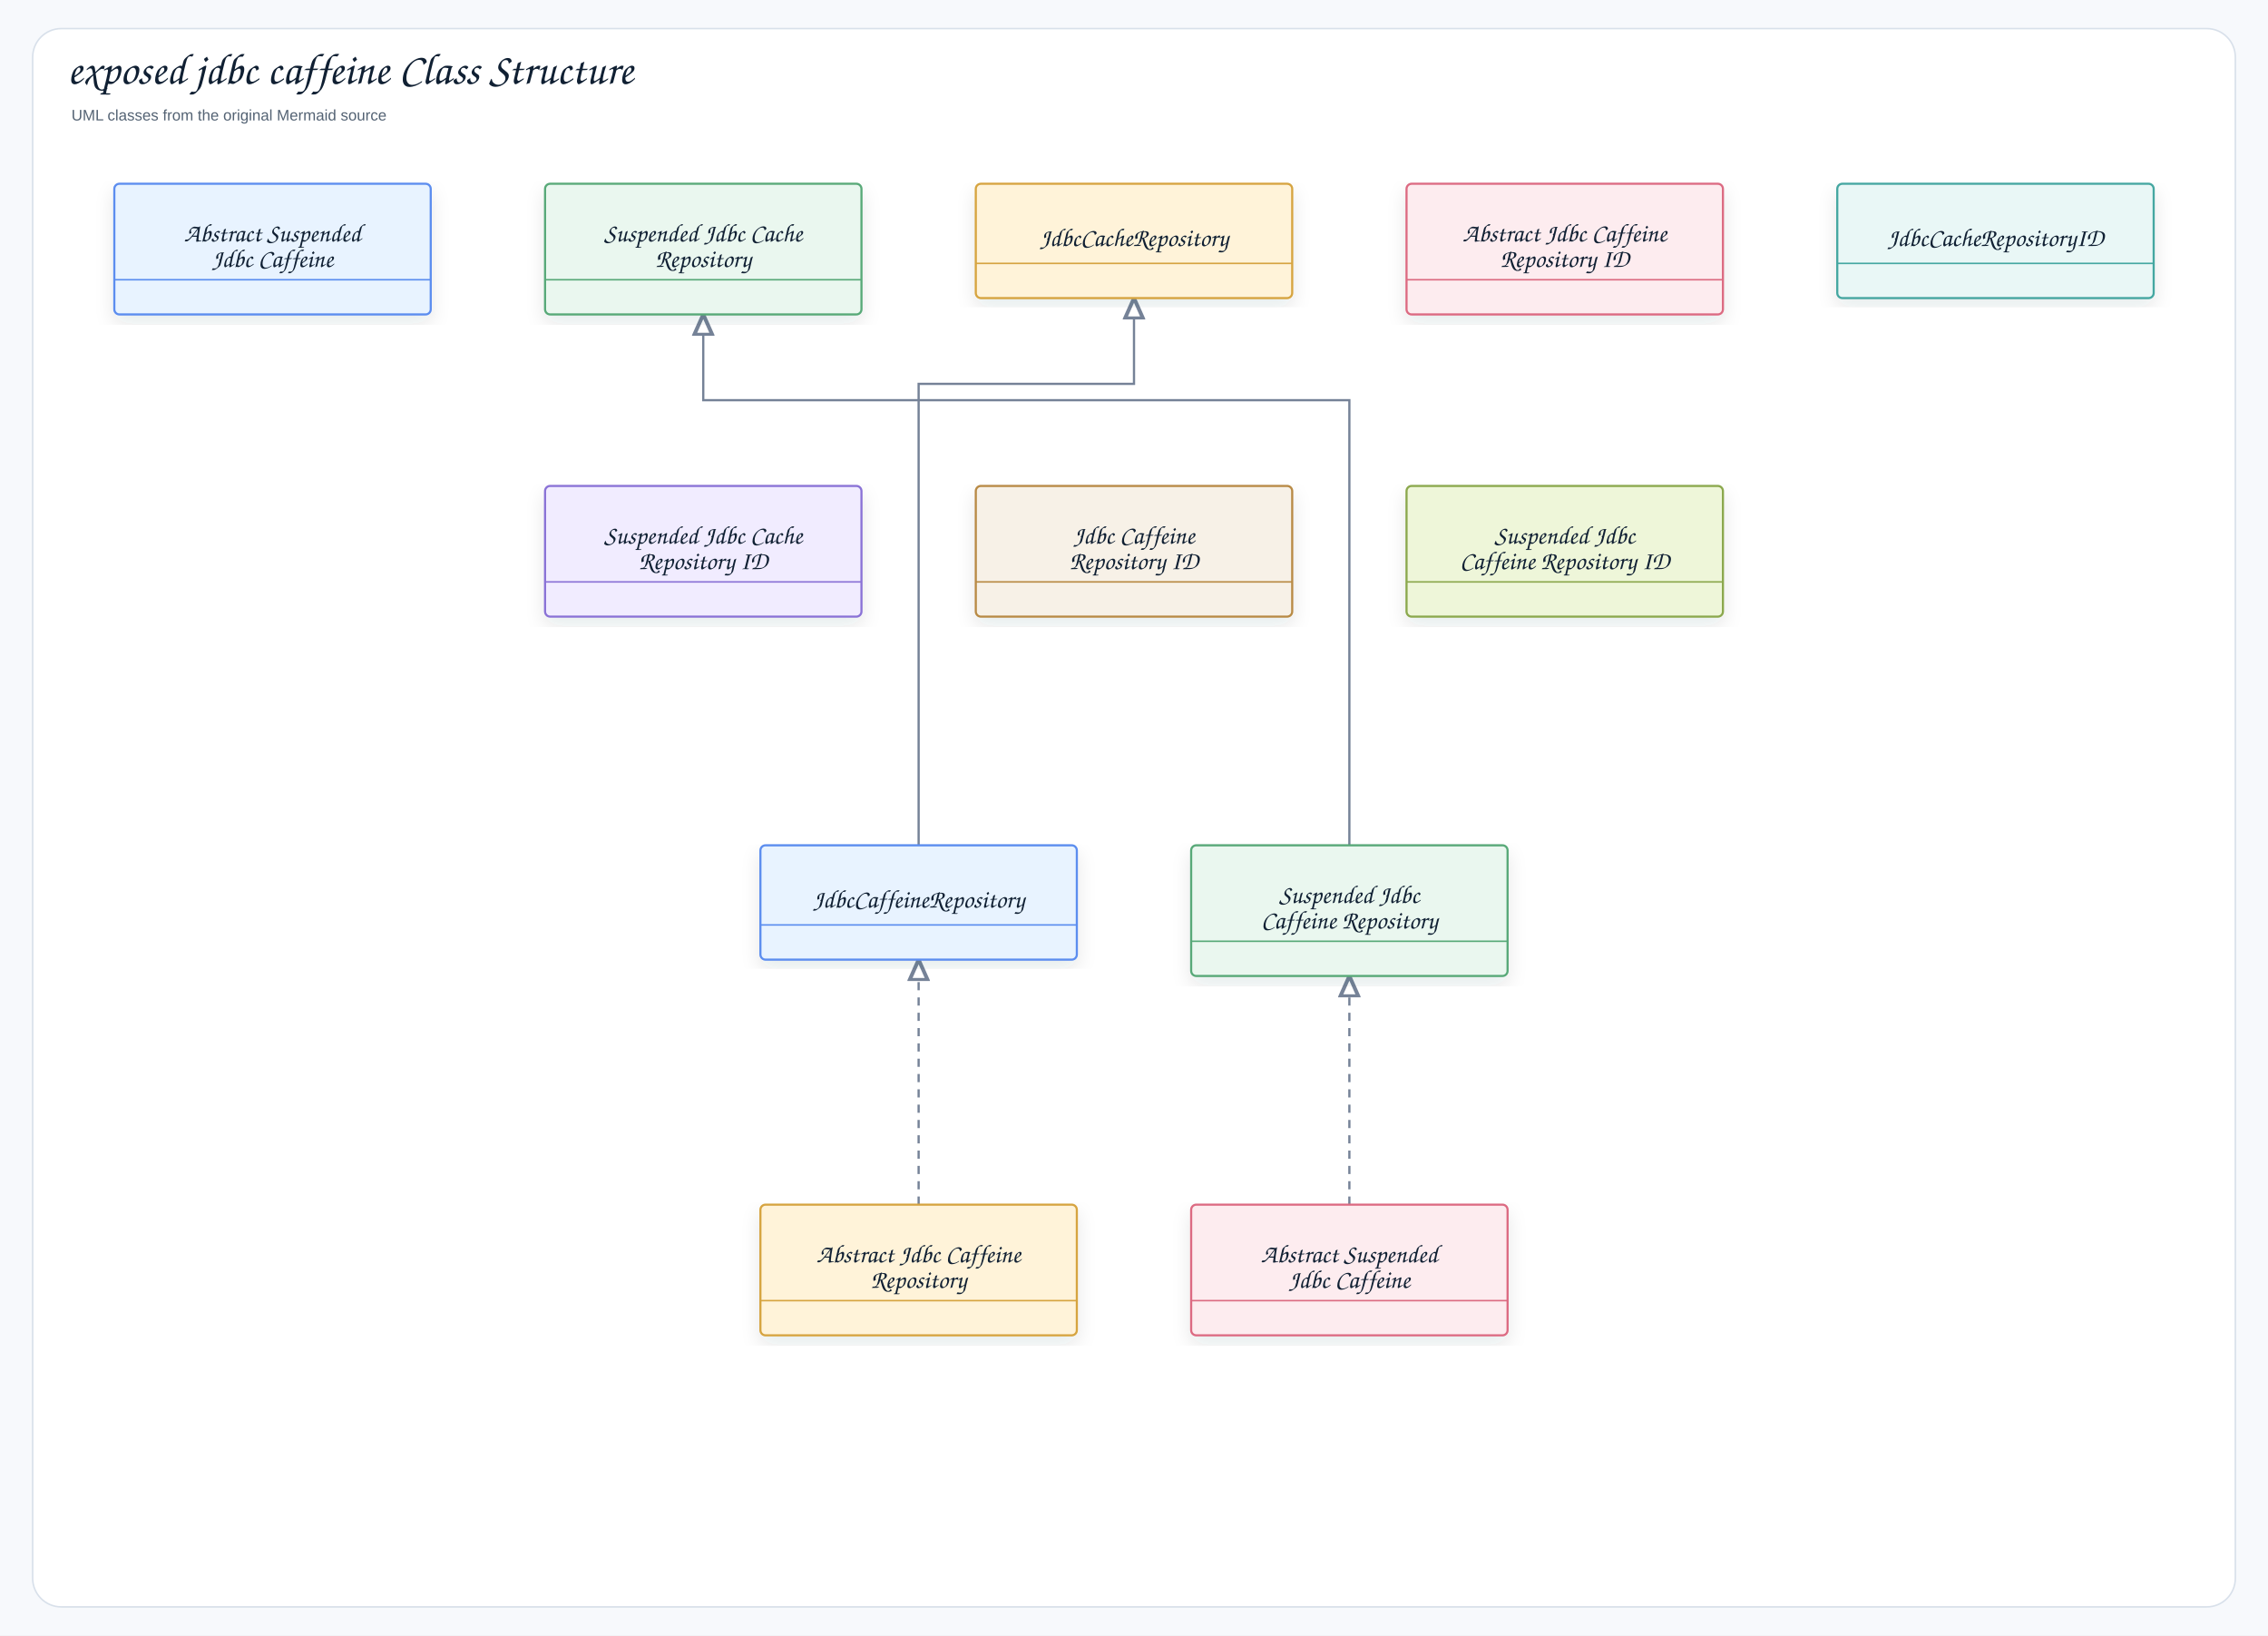
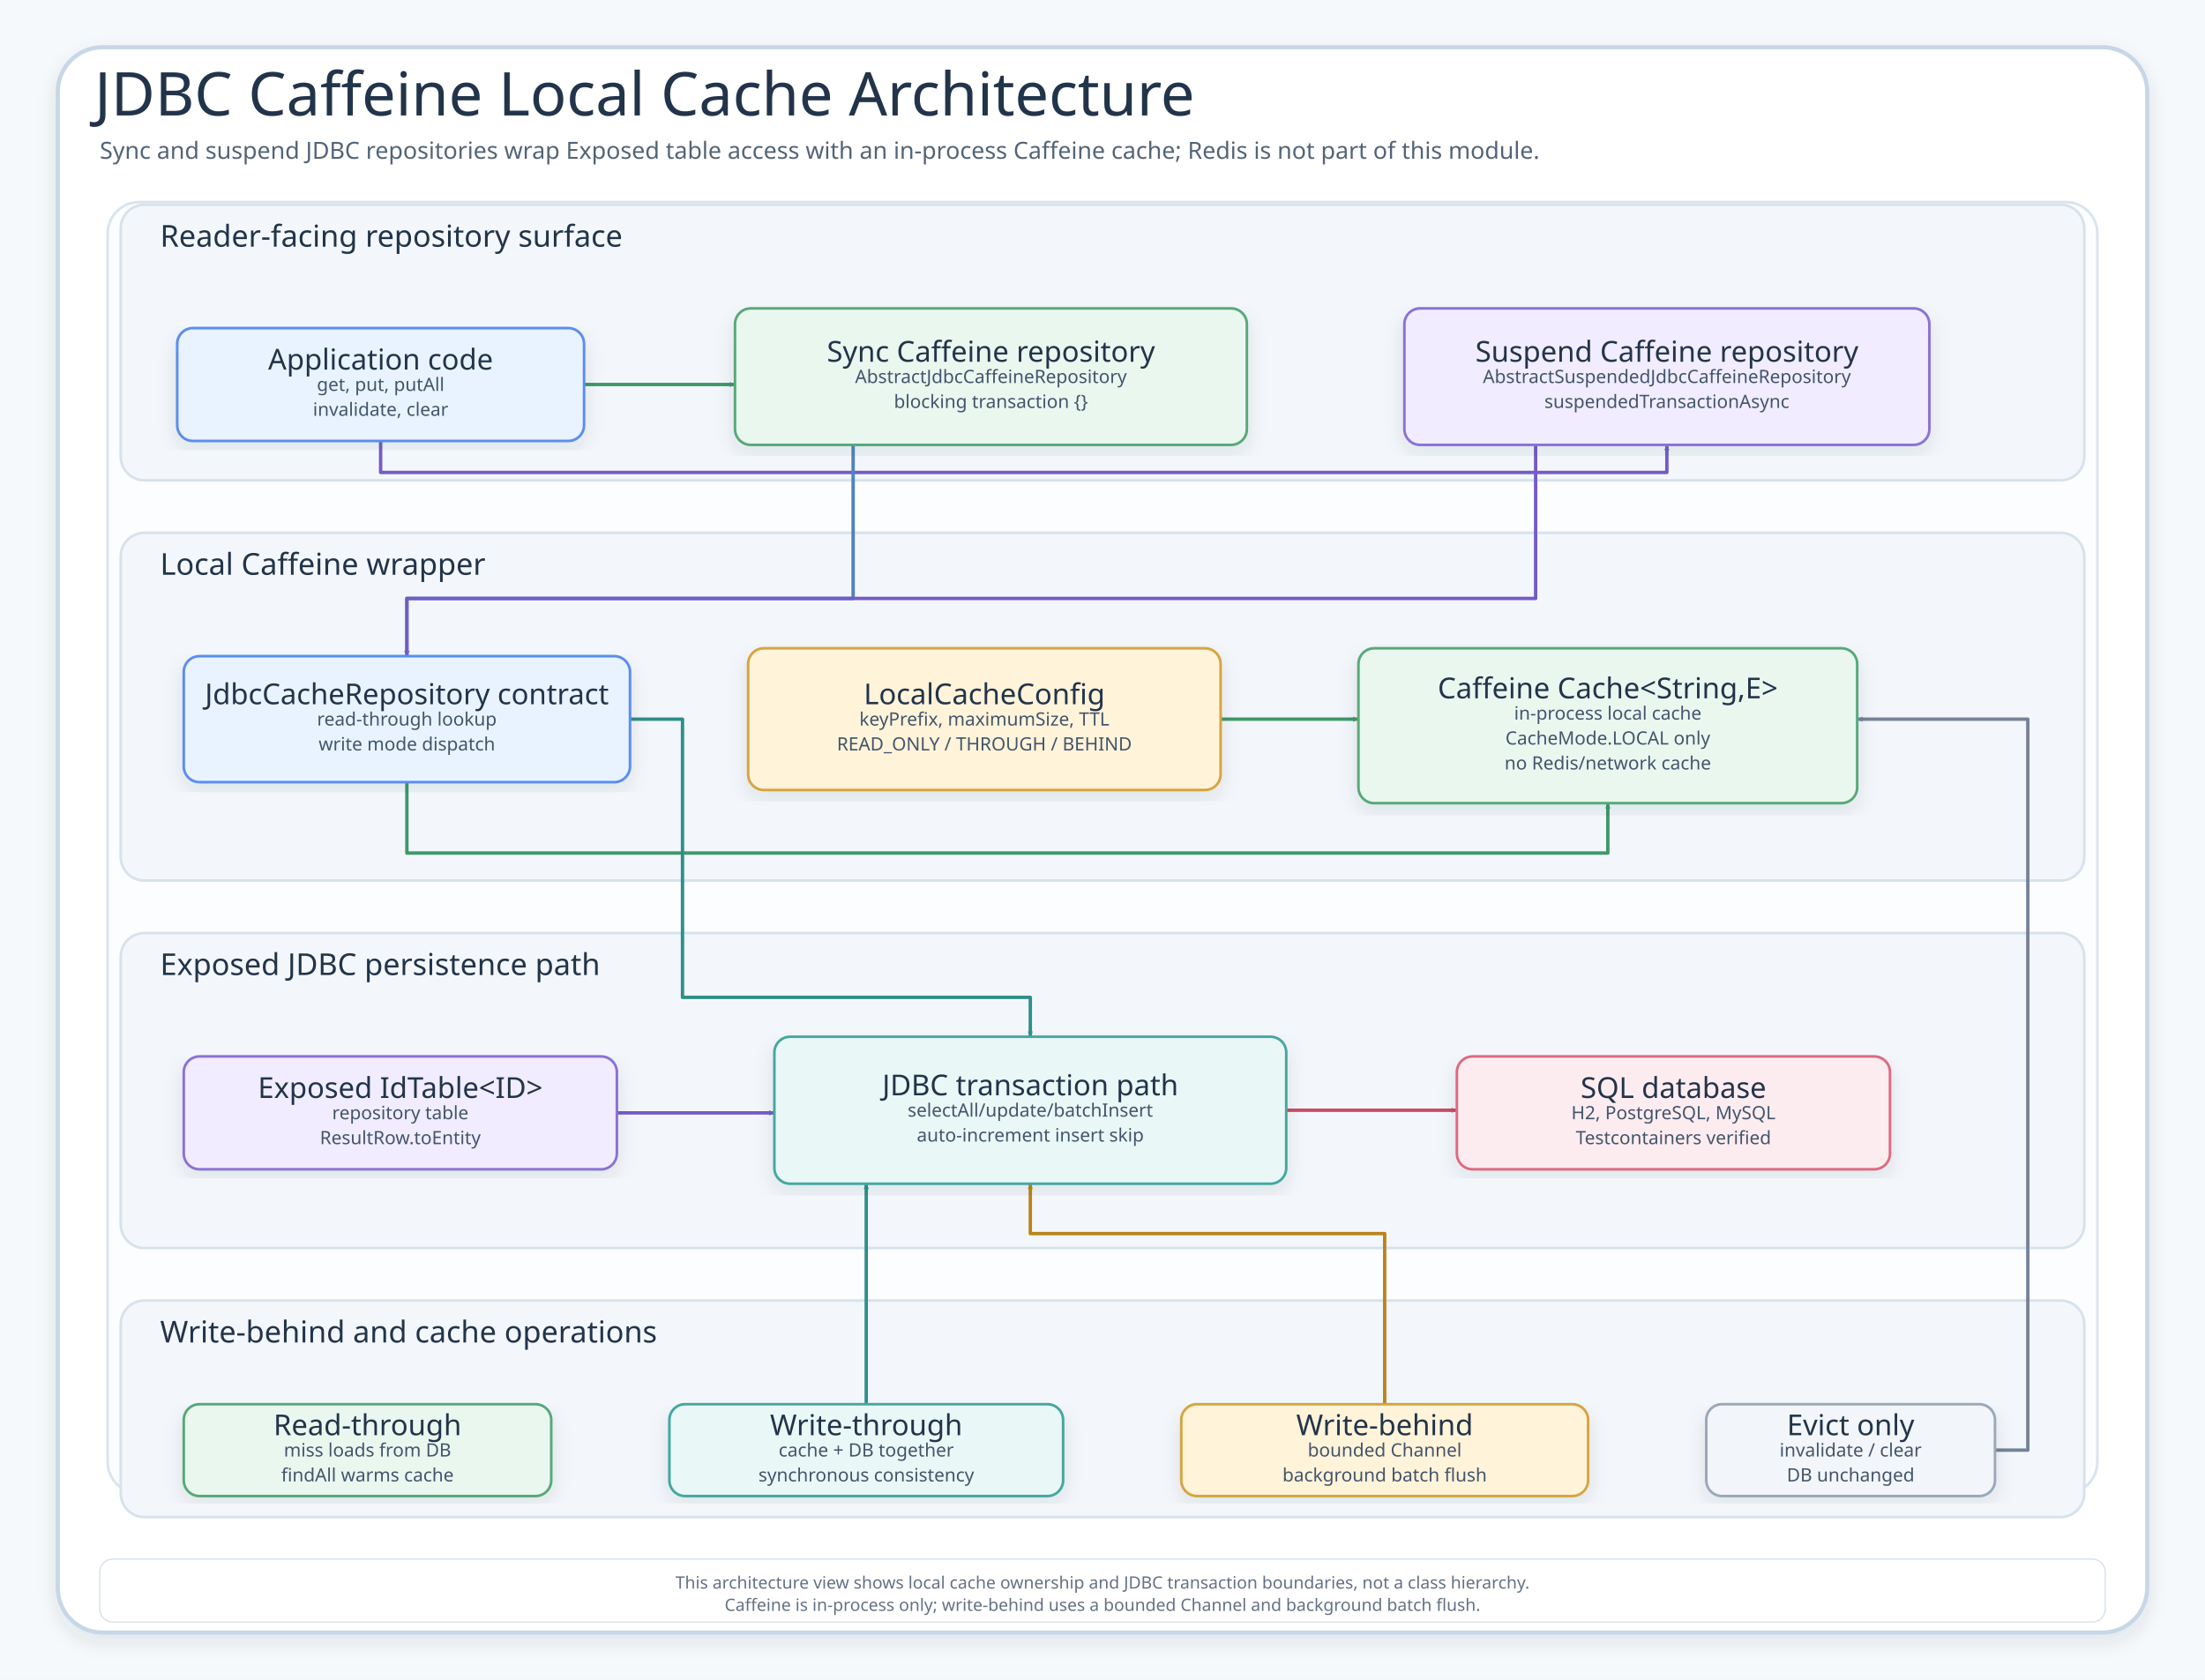
- <svg xmlns="http://www.w3.org/2000/svg" width="2222" height="1602" viewBox="0 0 2222 1602" role="img" aria-label="exposed jdbc caffeine Class Structure">
+ <svg xmlns="http://www.w3.org/2000/svg" width="1680" height="1280" viewBox="0 0 1680 1280" role="img" aria-labelledby="title desc">
  <defs>
    <filter id="shadow" x="-8%" y="-8%" width="116%" height="116%">
-       <feDropShadow dx="0" dy="8" stdDeviation="9" flood-color="#1f2937" flood-opacity="0.10" />
+       <feDropShadow dx="0" dy="6" stdDeviation="7" flood-color="#203040" flood-opacity="0.10" />
    </filter>
-     <marker id="openArrow" markerWidth="10" markerHeight="8" refX="8.5" refY="4" orient="auto" markerUnits="strokeWidth">
-       <path d="M 1 1 L 8.5 4 L 1 7" fill="none" stroke="#758297" stroke-width="1.7" stroke-linecap="round" stroke-linejoin="round" />
+     <marker id="arrow" viewBox="0 0 5 5" markerWidth="5" markerHeight="5" refX="4.5" refY="2.5" orient="auto" markerUnits="userSpaceOnUse">
+       <path d="M 0.5 0.5 L 4.5 2.5 L 0.5 4.5 Z" fill="context-stroke" />
    </marker>
-     <marker id="inherit" markerWidth="11" markerHeight="10" refX="9.5" refY="5" orient="auto" markerUnits="strokeWidth">
-       <path d="M 0.5 1 L 9.5 5 L 0.5 9 Z" fill="#ffffff" stroke="#758297" stroke-width="1.7" />
+     <marker id="generalizationArrow" viewBox="0 0 5 5" markerWidth="5" markerHeight="5" refX="4.5" refY="2.5" orient="auto" markerUnits="userSpaceOnUse">
+       <path d="M 0.5 0.5 L 4.5 2.5 L 0.5 4.5 Z" fill="#FFFFFF" stroke="context-stroke" stroke-width="0.8" />
    </marker>
    <style>
-     .canvas{fill:#f7f9fc}.frame{fill:#fff;stroke:#d8e0ea;stroke-width:1.5}
-     .title{font-family:"Architects Daughter","Comic Sans MS","Comic Sans",cursive;font-size:43px;font-weight:400;fill:#102033}
-     .subtitle{font-family:"Comic Sans MS","Comic Sans","Comic Neue",Arial,sans-serif;font-size:15px;font-weight:400;fill:#536273}
-     .label{font-family:"Architects Daughter","Comic Sans MS","Comic Sans",cursive;font-size:25px;font-weight:400;fill:#102033}
-     .smallLabel{font-family:"Architects Daughter","Comic Sans MS","Comic Sans",cursive;font-size:21px;font-weight:400;fill:#102033}
-     .mono{font-family:"Comic Sans MS","Comic Sans","Comic Neue",Arial,sans-serif;font-size:12px;font-weight:400;fill:#102033}
-     .small{font-family:"Comic Sans MS","Comic Sans","Comic Neue",Arial,sans-serif;font-size:12px;font-weight:400;fill:#536273}
-     .strong{font-family:"Comic Sans MS","Comic Sans","Comic Neue",Arial,sans-serif;font-size:13px;font-weight:400;fill:#102033}
-     .card{stroke-width:2.1;filter:url(#shadow)}.compartment{stroke-width:1.5;fill:none}
-     .line{stroke:#758297;stroke-width:2.1;fill:none;marker-end:url(#openArrow)}
-     .plainLine{stroke:#758297;stroke-width:2.1;fill:none}
-     .dashed{stroke:#758297;stroke-width:2.1;stroke-dasharray:7 6;fill:none;marker-end:url(#openArrow)}
-     .inheritLine{stroke:#758297;stroke-width:2.2;fill:none;marker-end:url(#inherit)}
-     .implLine{stroke:#758297;stroke-width:2.2;stroke-dasharray:8 7;fill:none;marker-end:url(#inherit)}
-   </style>
+       .canvas{fill:#F6F9FC}.decor{fill:#FFFFFF;stroke:#C7D7E7;stroke-width:3.2;filter:url(#shadow)}
+       .innerFrame{fill:#FBFDFF;stroke:#D9E4EF;stroke-width:2}
+       .title{font-family:"Architects Daughter";font-size:46px;fill:#22344A;font-weight:400}
+       .subtitle{font-family:"Comic Mono";font-size:18px;fill:#536476;font-weight:400}
+       .group{fill:#F3F7FB;stroke:#D7E2EC;stroke-width:2}.group-title{font-family:"Architects Daughter";font-size:23px;fill:#22344A;font-weight:400}
+       .card-title{font-family:"Architects Daughter";font-size:22px;fill:#22344A;font-weight:400}.detail{font-family:"Comic Mono";font-size:14px;fill:#42556B;font-weight:400}
+       .small{font-family:"Comic Mono";font-size:13px;fill:#627184;font-weight:400}.shape{filter:url(#shadow);stroke-width:2}
+       .connector{fill:none;stroke-width:2.6;marker-end:url(#arrow);stroke-linejoin:round;stroke-linecap:round}.generalization{marker-end:url(#generalizationArrow)}.dashed{stroke-dasharray:7 6}
+       .pill{fill:#FFFFFF;stroke:#D7E2EC;stroke-width:1}
+     </style>
  </defs>
-   <rect class="canvas" width="2222" height="1602" />
-   <rect class="frame" x="32" y="28" width="2158" height="1546" rx="28" />
-   <text class="title" x="66" y="82">exposed jdbc caffeine Class Structure</text>
-   <text class="subtitle" x="70" y="118">UML classes from the original Mermaid source</text>
-   <path class="implLine" d="M1322 1180 L1322 956" />
-   <path class="inheritLine" d="M1322 828 L1322 392 L689 392 L689 308" />
-   <path class="implLine" d="M900 1180 L900 940" />
-   <path class="inheritLine" d="M900 828 L900 376 L1111 376 L1111 292" />
-   <g transform="translate(112,180)">
-     <rect class="card" x="0" y="0" width="310" height="128" rx="5" fill="#E8F3FF" stroke="#5B8DEF" />
-     <line class="compartment" x1="0" y1="94" x2="310" y2="94" stroke="#5B8DEF" />
-     <text class="small" x="155" y="26" text-anchor="middle" />
-     <text class="label" x="155" y="56.5" text-anchor="middle">Abstract Suspended</text>
-     <text class="label" x="155" y="81.5" text-anchor="middle">Jdbc Caffeine</text>
+   <rect class="canvas" width="1680" height="1280" />
+   <rect class="decor" x="44" y="36" width="1592" height="1208" rx="34" />
+   <rect class="innerFrame" x="82" y="154" width="1516" height="984" rx="24" />
+   <text class="title" x="72" y="88">JDBC Caffeine Local Cache Architecture</text>
+   <text class="subtitle" x="76" y="121">Sync and suspend JDBC repositories wrap Exposed table access with an in-process Caffeine cache; Redis is not part of this module.</text>
+   <g id="group-api">
+     <rect class="group" x="92" y="156" width="1496" height="210" rx="18" />
+     <text class="group-title" x="122" y="180" dominant-baseline="middle">Reader-facing repository surface</text>
  </g>
-   <g transform="translate(534,180)">
-     <rect class="card" x="0" y="0" width="310" height="128" rx="5" fill="#EAF7EF" stroke="#58A978" />
-     <line class="compartment" x1="0" y1="94" x2="310" y2="94" stroke="#58A978" />
-     <text class="small" x="155" y="26" text-anchor="middle" />
-     <text class="label" x="155" y="56.5" text-anchor="middle">Suspended Jdbc Cache</text>
-     <text class="label" x="155" y="81.5" text-anchor="middle">Repository</text>
+   <g id="group-cache">
+     <rect class="group" x="92" y="406" width="1496" height="265" rx="18" />
+     <text class="group-title" x="122" y="430" dominant-baseline="middle">Local Caffeine wrapper</text>
  </g>
-   <g transform="translate(956,180)">
-     <rect class="card" x="0" y="0" width="310" height="112" rx="5" fill="#FFF3D9" stroke="#D6A441" />
-     <line class="compartment" x1="0" y1="78" x2="310" y2="78" stroke="#D6A441" />
-     <text class="small" x="155" y="26" text-anchor="middle" />
-     <text class="label" x="155" y="61" text-anchor="middle">JdbcCacheRepository</text>
+   <g id="group-persistence">
+     <rect class="group" x="92" y="711" width="1496" height="240" rx="18" />
+     <text class="group-title" x="122" y="735" dominant-baseline="middle">Exposed JDBC persistence path</text>
  </g>
-   <g transform="translate(1378,180)">
-     <rect class="card" x="0" y="0" width="310" height="128" rx="5" fill="#FDECEF" stroke="#DC6B82" />
-     <line class="compartment" x1="0" y1="94" x2="310" y2="94" stroke="#DC6B82" />
-     <text class="small" x="155" y="26" text-anchor="middle" />
-     <text class="label" x="155" y="56.5" text-anchor="middle">Abstract Jdbc Caffeine</text>
-     <text class="label" x="155" y="81.5" text-anchor="middle">Repository ID</text>
+   <g id="group-ops">
+     <rect class="group" x="92" y="991" width="1496" height="165" rx="18" />
+     <text class="group-title" x="122" y="1015" dominant-baseline="middle">Write-behind and cache operations</text>
  </g>
-   <g transform="translate(1800,180)">
-     <rect class="card" x="0" y="0" width="310" height="112" rx="5" fill="#E9F7F6" stroke="#45A7A1" />
-     <line class="compartment" x1="0" y1="78" x2="310" y2="78" stroke="#45A7A1" />
-     <text class="small" x="155" y="26" text-anchor="middle" />
-     <text class="label" x="155" y="61" text-anchor="middle">JdbcCacheRepositoryID</text>
+   <path id="route-caller-sync-repo" data-edge="caller-&gt;sync-repo" data-label="blocking calls" class="connector" d="M 445 293 L 560 293" stroke="#3E9868" />
+   <path id="route-caller-suspend-repo" data-edge="caller-&gt;suspend-repo" data-label="suspend calls" class="connector" d="M 290 336 L 290 360 L 1270 360 L 1270 339" stroke="#755BC6" />
+   <path id="route-sync-repo-contract" data-edge="sync-repo-&gt;contract" data-label="implements cache contract" class="connector" d="M 650 339 L 650 456 L 310 456 L 310 500" stroke="#4F83BF" />
+   <path id="route-suspend-repo-contract" data-edge="suspend-repo-&gt;contract" data-label="suspend variant mirrors contract" class="connector" d="M 1170 339 L 1170 456 L 310 456 L 310 500" stroke="#755BC6" />
+   <path id="route-config-caffeine" data-edge="config-&gt;caffeine" data-label="builds local cache" class="connector" d="M 930 548 L 1035 548" stroke="#3E9868" />
+   <path id="route-contract-caffeine" data-edge="contract-&gt;caffeine" data-label="get/put/invalidate" class="connector" d="M 310 596 L 310 650 L 1225 650 L 1225 612" stroke="#3E9868" />
+   <path id="route-contract-jdbc-tx" data-edge="contract-&gt;jdbc-tx" data-label="misses and writes delegate" class="connector" d="M 480 548 L 520 548 L 520 760 L 785 760 L 785 790" stroke="#2E8F89" />
+   <path id="route-table-jdbc-tx" data-edge="table-&gt;jdbc-tx" data-label="table + mapper" class="connector" d="M 470 848 L 590 848" stroke="#755BC6" />
+   <path id="route-jdbc-tx-database" data-edge="jdbc-tx-&gt;database" data-label="JDBC statements" class="connector" d="M 980 846 L 1110 846" stroke="#C94D68" />
+   <path id="route-write-through-jdbc-tx" data-edge="write-through-&gt;jdbc-tx" data-label="sync DB update" class="connector" d="M 660 1070 L 660 902" stroke="#2E8F89" />
+   <path id="route-write-behind-jdbc-tx" data-edge="write-behind-&gt;jdbc-tx" data-label="batch flush" class="connector" d="M 1055 1070 L 1055 940 L 785 940 L 785 902" stroke="#B9851B" />
+   <path id="route-evict-caffeine" data-edge="evict-&gt;caffeine" data-label="cache removal only" class="connector" d="M 1520 1105 L 1545 1105 L 1545 548 L 1415 548" stroke="#758297" />
+   <g id="node-caller" data-node="caller" transform="translate(135,250)">
+     <rect class="shape" x="0" y="0" width="310" height="86" rx="12" fill="#E8F3FF" stroke="#5B8DEF" />
+     <text class="card-title" x="155" y="24" text-anchor="middle" dominant-baseline="middle">Application code</text>
+     <text class="detail" x="155" y="43" text-anchor="middle" dominant-baseline="middle">get, put, putAll</text>
+     <text class="detail" x="155" y="62" text-anchor="middle" dominant-baseline="middle">invalidate, clear</text>
  </g>
-   <g transform="translate(534,476)">
-     <rect class="card" x="0" y="0" width="310" height="128" rx="5" fill="#F1ECFF" stroke="#8A72D6" />
-     <line class="compartment" x1="0" y1="94" x2="310" y2="94" stroke="#8A72D6" />
-     <text class="small" x="155" y="26" text-anchor="middle" />
-     <text class="label" x="155" y="56.5" text-anchor="middle">Suspended Jdbc Cache</text>
-     <text class="label" x="155" y="81.5" text-anchor="middle">Repository ID</text>
+   <g id="node-sync-repo" data-node="sync-repo" transform="translate(560,235)">
+     <rect class="shape" x="0" y="0" width="390" height="104" rx="12" fill="#EAF7EF" stroke="#58A978" />
+     <text class="card-title" x="195" y="33" text-anchor="middle" dominant-baseline="middle">Sync Caffeine repository</text>
+     <text class="detail" x="195" y="52" text-anchor="middle" dominant-baseline="middle">AbstractJdbcCaffeineRepository</text>
+     <text class="detail" x="195" y="71" text-anchor="middle" dominant-baseline="middle">blocking transaction {}</text>
  </g>
-   <g transform="translate(956,476)">
-     <rect class="card" x="0" y="0" width="310" height="128" rx="5" fill="#F7F1E7" stroke="#B88A44" />
-     <line class="compartment" x1="0" y1="94" x2="310" y2="94" stroke="#B88A44" />
-     <text class="small" x="155" y="26" text-anchor="middle" />
-     <text class="label" x="155" y="56.5" text-anchor="middle">Jdbc Caffeine</text>
-     <text class="label" x="155" y="81.5" text-anchor="middle">Repository ID</text>
+   <g id="node-suspend-repo" data-node="suspend-repo" transform="translate(1070,235)">
+     <rect class="shape" x="0" y="0" width="400" height="104" rx="12" fill="#F1ECFF" stroke="#8A72D6" />
+     <text class="card-title" x="200" y="33" text-anchor="middle" dominant-baseline="middle">Suspend Caffeine repository</text>
+     <text class="detail" x="200" y="52" text-anchor="middle" dominant-baseline="middle">AbstractSuspendedJdbcCaffeineRepository</text>
+     <text class="detail" x="200" y="71" text-anchor="middle" dominant-baseline="middle">suspendedTransactionAsync</text>
  </g>
-   <g transform="translate(1378,476)">
-     <rect class="card" x="0" y="0" width="310" height="128" rx="5" fill="#EEF6D9" stroke="#8BA84D" />
-     <line class="compartment" x1="0" y1="94" x2="310" y2="94" stroke="#8BA84D" />
-     <text class="small" x="155" y="26" text-anchor="middle" />
-     <text class="label" x="155" y="56.5" text-anchor="middle">Suspended Jdbc</text>
-     <text class="label" x="155" y="81.5" text-anchor="middle">Caffeine Repository ID</text>
+   <g id="node-contract" data-node="contract" transform="translate(140,500)">
+     <rect class="shape" x="0" y="0" width="340" height="96" rx="12" fill="#E8F3FF" stroke="#5B8DEF" />
+     <text class="card-title" x="170" y="29" text-anchor="middle" dominant-baseline="middle">JdbcCacheRepository contract</text>
+     <text class="detail" x="170" y="48" text-anchor="middle" dominant-baseline="middle">read-through lookup</text>
+     <text class="detail" x="170" y="67" text-anchor="middle" dominant-baseline="middle">write mode dispatch</text>
  </g>
-   <g transform="translate(745,828)">
-     <rect class="card" x="0" y="0" width="310" height="112" rx="5" fill="#E8F3FF" stroke="#5B8DEF" />
-     <line class="compartment" x1="0" y1="78" x2="310" y2="78" stroke="#5B8DEF" />
-     <text class="small" x="155" y="26" text-anchor="middle" />
-     <text class="label" x="155" y="61" text-anchor="middle">JdbcCaffeineRepository</text>
+   <g id="node-config" data-node="config" transform="translate(570,494)">
+     <rect class="shape" x="0" y="0" width="360" height="108" rx="12" fill="#FFF3D9" stroke="#D6A441" />
+     <text class="card-title" x="180" y="35" text-anchor="middle" dominant-baseline="middle">LocalCacheConfig</text>
+     <text class="detail" x="180" y="54" text-anchor="middle" dominant-baseline="middle">keyPrefix, maximumSize, TTL</text>
+     <text class="detail" x="180" y="73" text-anchor="middle" dominant-baseline="middle">READ_ONLY / THROUGH / BEHIND</text>
  </g>
-   <g transform="translate(1167,828)">
-     <rect class="card" x="0" y="0" width="310" height="128" rx="5" fill="#EAF7EF" stroke="#58A978" />
-     <line class="compartment" x1="0" y1="94" x2="310" y2="94" stroke="#58A978" />
-     <text class="small" x="155" y="26" text-anchor="middle" />
-     <text class="label" x="155" y="56.5" text-anchor="middle">Suspended Jdbc</text>
-     <text class="label" x="155" y="81.5" text-anchor="middle">Caffeine Repository</text>
+   <g id="node-caffeine" data-node="caffeine" transform="translate(1035,494)">
+     <rect class="shape" x="0" y="0" width="380" height="118" rx="12" fill="#EAF7EF" stroke="#58A978" />
+     <text class="card-title" x="190" y="30.5" text-anchor="middle" dominant-baseline="middle">Caffeine Cache&lt;String,E&gt;</text>
+     <text class="detail" x="190" y="49.5" text-anchor="middle" dominant-baseline="middle">in-process local cache</text>
+     <text class="detail" x="190" y="68.5" text-anchor="middle" dominant-baseline="middle">CacheMode.LOCAL only</text>
+     <text class="detail" x="190" y="87.5" text-anchor="middle" dominant-baseline="middle">no Redis/network cache</text>
  </g>
-   <g transform="translate(745,1180)">
-     <rect class="card" x="0" y="0" width="310" height="128" rx="5" fill="#FFF3D9" stroke="#D6A441" />
-     <line class="compartment" x1="0" y1="94" x2="310" y2="94" stroke="#D6A441" />
-     <text class="small" x="155" y="26" text-anchor="middle" />
-     <text class="label" x="155" y="56.5" text-anchor="middle">Abstract Jdbc Caffeine</text>
-     <text class="label" x="155" y="81.5" text-anchor="middle">Repository</text>
+   <g id="node-table" data-node="table" transform="translate(140,805)">
+     <rect class="shape" x="0" y="0" width="330" height="86" rx="12" fill="#F1ECFF" stroke="#8A72D6" />
+     <text class="card-title" x="165" y="24" text-anchor="middle" dominant-baseline="middle">Exposed IdTable&lt;ID&gt;</text>
+     <text class="detail" x="165" y="43" text-anchor="middle" dominant-baseline="middle">repository table</text>
+     <text class="detail" x="165" y="62" text-anchor="middle" dominant-baseline="middle">ResultRow.toEntity</text>
  </g>
-   <g transform="translate(1167,1180)">
-     <rect class="card" x="0" y="0" width="310" height="128" rx="5" fill="#FDECEF" stroke="#DC6B82" />
-     <line class="compartment" x1="0" y1="94" x2="310" y2="94" stroke="#DC6B82" />
-     <text class="small" x="155" y="26" text-anchor="middle" />
-     <text class="label" x="155" y="56.5" text-anchor="middle">Abstract Suspended</text>
-     <text class="label" x="155" y="81.5" text-anchor="middle">Jdbc Caffeine</text>
+   <g id="node-jdbc-tx" data-node="jdbc-tx" transform="translate(590,790)">
+     <rect class="shape" x="0" y="0" width="390" height="112" rx="12" fill="#E9F7F6" stroke="#45A7A1" />
+     <text class="card-title" x="195" y="37" text-anchor="middle" dominant-baseline="middle">JDBC transaction path</text>
+     <text class="detail" x="195" y="56" text-anchor="middle" dominant-baseline="middle">selectAll/update/batchInsert</text>
+     <text class="detail" x="195" y="75" text-anchor="middle" dominant-baseline="middle">auto-increment insert skip</text>
+   </g>
+   <g id="node-database" data-node="database" transform="translate(1110,805)">
+     <rect class="shape" x="0" y="0" width="330" height="86" rx="12" fill="#FDECEF" stroke="#DC6B82" />
+     <text class="card-title" x="165" y="24" text-anchor="middle" dominant-baseline="middle">SQL database</text>
+     <text class="detail" x="165" y="43" text-anchor="middle" dominant-baseline="middle">H2, PostgreSQL, MySQL</text>
+     <text class="detail" x="165" y="62" text-anchor="middle" dominant-baseline="middle">Testcontainers verified</text>
+   </g>
+   <g id="node-read" data-node="read" transform="translate(140,1070)">
+     <rect class="shape" x="0" y="0" width="280" height="70" rx="12" fill="#EAF7EF" stroke="#58A978" />
+     <text class="card-title" x="140" y="16" text-anchor="middle" dominant-baseline="middle">Read-through</text>
+     <text class="detail" x="140" y="35" text-anchor="middle" dominant-baseline="middle">miss loads from DB</text>
+     <text class="detail" x="140" y="54" text-anchor="middle" dominant-baseline="middle">findAll warms cache</text>
+   </g>
+   <g id="node-write-through" data-node="write-through" transform="translate(510,1070)">
+     <rect class="shape" x="0" y="0" width="300" height="70" rx="12" fill="#E9F7F6" stroke="#45A7A1" />
+     <text class="card-title" x="150" y="16" text-anchor="middle" dominant-baseline="middle">Write-through</text>
+     <text class="detail" x="150" y="35" text-anchor="middle" dominant-baseline="middle">cache + DB together</text>
+     <text class="detail" x="150" y="54" text-anchor="middle" dominant-baseline="middle">synchronous consistency</text>
+   </g>
+   <g id="node-write-behind" data-node="write-behind" transform="translate(900,1070)">
+     <rect class="shape" x="0" y="0" width="310" height="70" rx="12" fill="#FFF3D9" stroke="#D6A441" />
+     <text class="card-title" x="155" y="16" text-anchor="middle" dominant-baseline="middle">Write-behind</text>
+     <text class="detail" x="155" y="35" text-anchor="middle" dominant-baseline="middle">bounded Channel</text>
+     <text class="detail" x="155" y="54" text-anchor="middle" dominant-baseline="middle">background batch flush</text>
+   </g>
+   <g id="node-evict" data-node="evict" transform="translate(1300,1070)">
+     <rect class="shape" x="0" y="0" width="220" height="70" rx="12" fill="#F2F5F9" stroke="#9AA8B8" />
+     <text class="card-title" x="110" y="16" text-anchor="middle" dominant-baseline="middle">Evict only</text>
+     <text class="detail" x="110" y="35" text-anchor="middle" dominant-baseline="middle">invalidate / clear</text>
+     <text class="detail" x="110" y="54" text-anchor="middle" dominant-baseline="middle">DB unchanged</text>
+   </g>
+   <g transform="translate(76,1188)" data-footer="reader-note">
+     <rect class="pill" x="0" y="0" width="1528" height="48" rx="10" />
+     <text class="small" x="764" y="18" text-anchor="middle" dominant-baseline="middle">This architecture view shows local cache ownership and JDBC transaction boundaries, not a class hierarchy.</text>
+     <text class="small" x="764" y="35" text-anchor="middle" dominant-baseline="middle">Caffeine is in-process only; write-behind uses a bounded Channel and background batch flush.</text>
  </g>
</svg>
